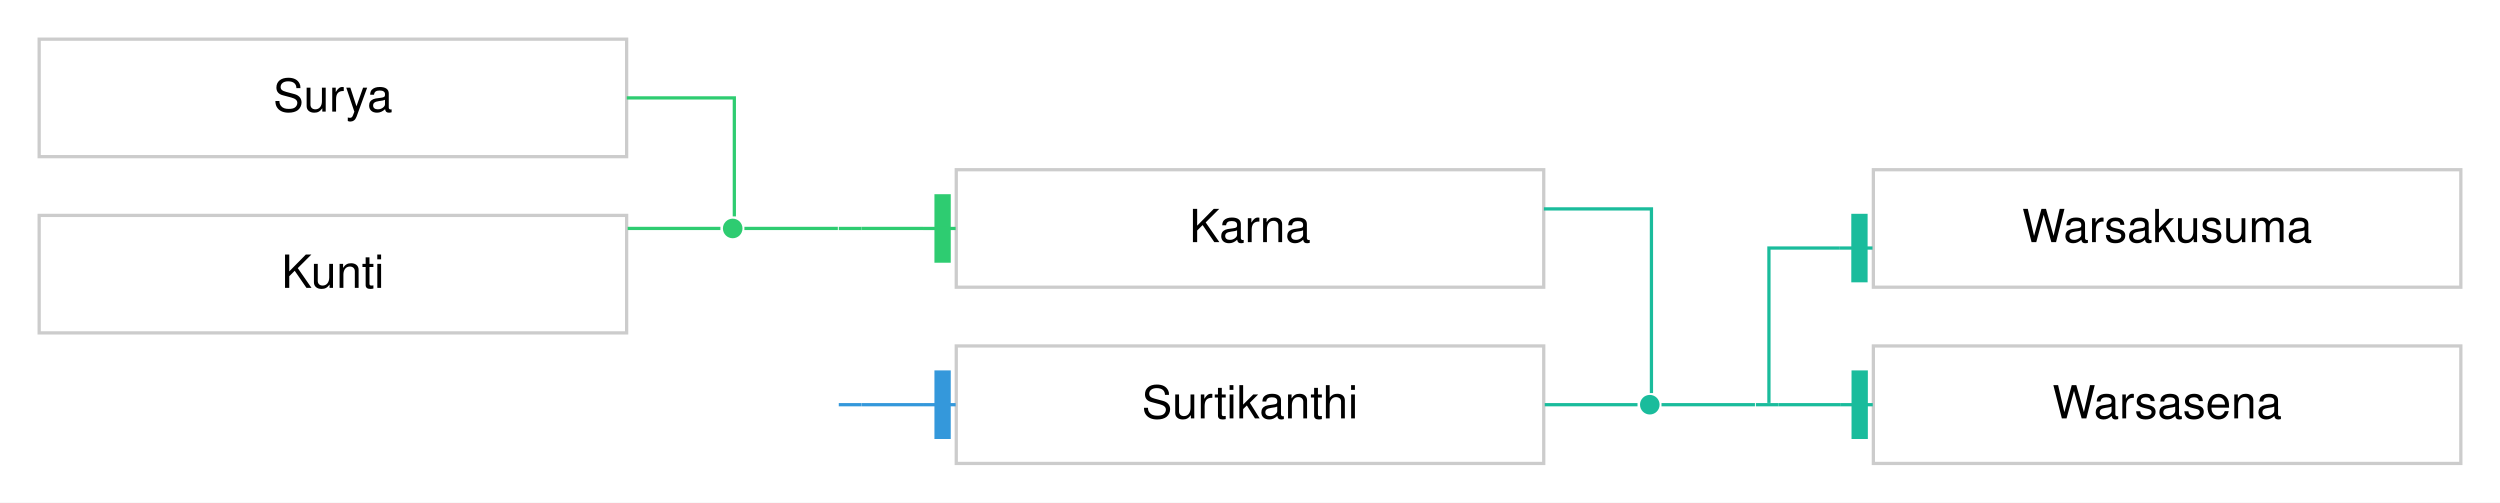
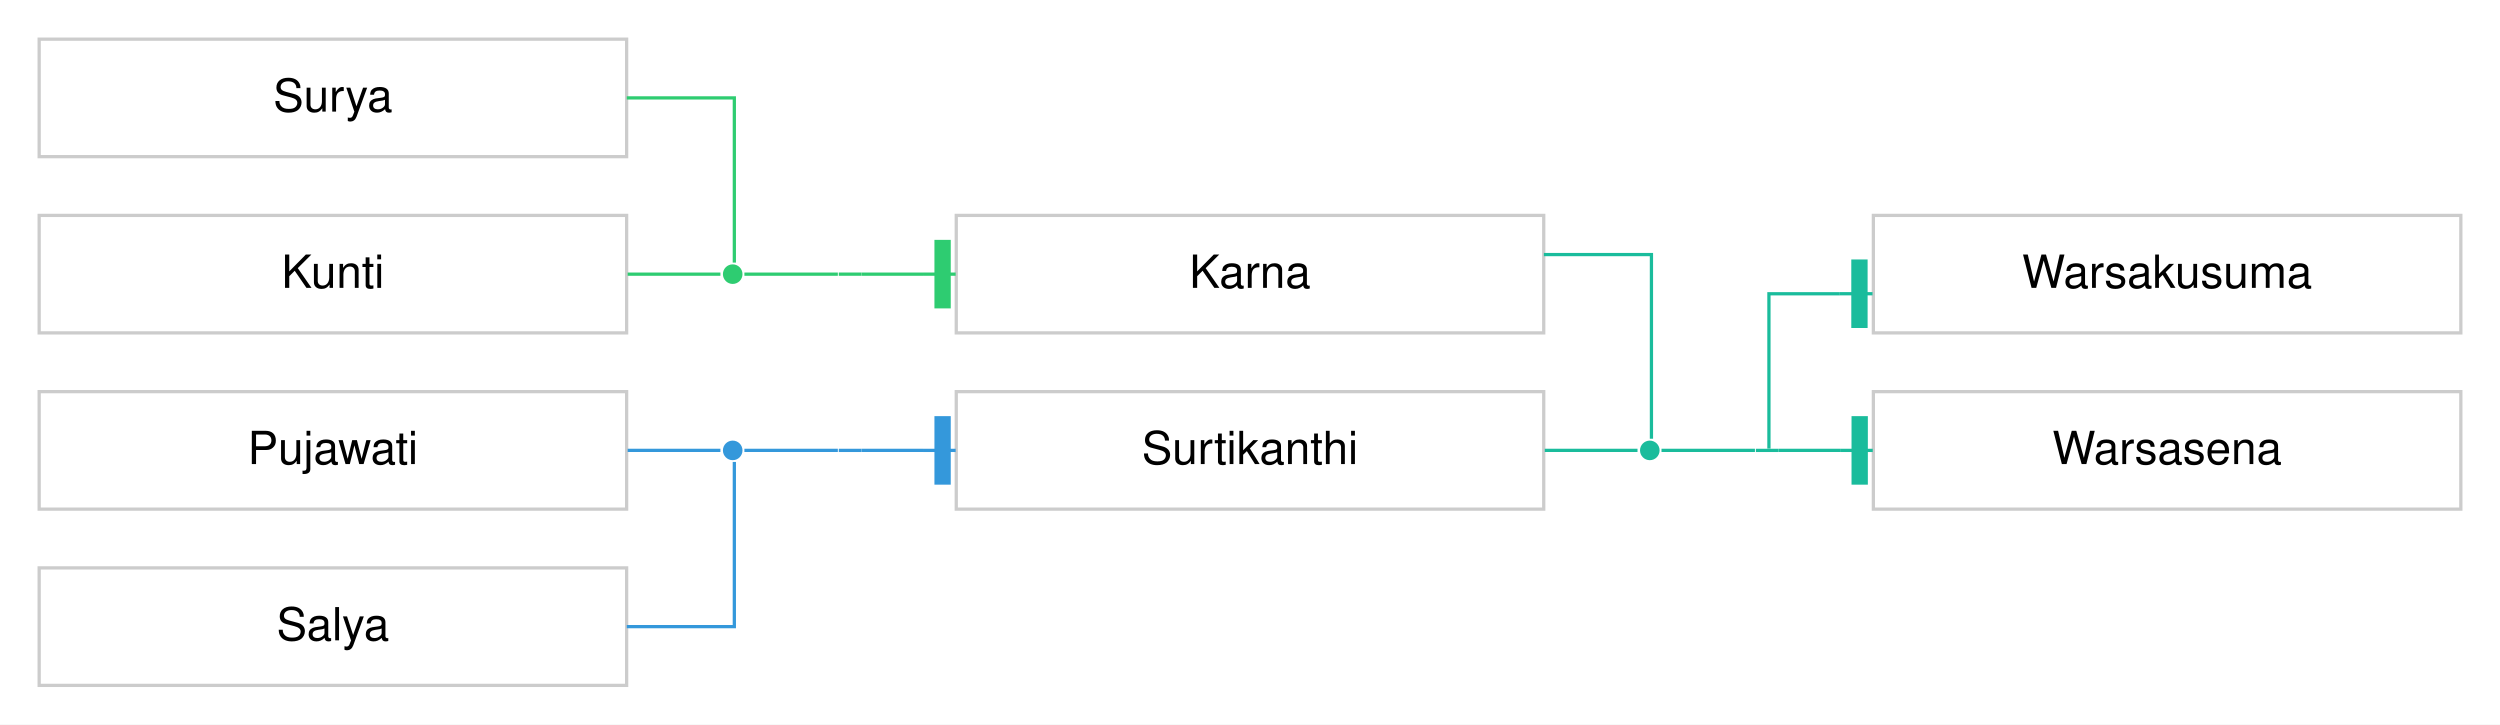
- <svg xmlns="http://www.w3.org/2000/svg" width="766pt" height="154pt" viewBox="0.00 0.00 766.00 154.00">
-   <g id="graph0" class="graph" transform="scale(1 1) rotate(0) translate(4 150)">
-     <polygon fill="white" stroke="none" points="-4,4 -4,-150 762,-150 762,4 -4,4" />
+ <svg xmlns="http://www.w3.org/2000/svg" width="766pt" height="222pt" viewBox="0.00 0.00 766.00 222.00">
+   <g id="graph0" class="graph" transform="scale(1 1) rotate(0) translate(4 218)">
+     <polygon fill="white" stroke="none" points="-4,4 -4,-218 762,-218 762,4 -4,4" />
    <g id="clust1" class="cluster" />
    <g id="clust4" class="cluster" />
    <g id="clust7" class="cluster" />
    <g id="node1" class="node">
-       <ellipse fill="#1abc9c" stroke="white" cx="501.5" cy="-26" rx="3.5" ry="3.5" />
+       <ellipse fill="#1abc9c" stroke="white" cx="501.5" cy="-80" rx="3.5" ry="3.5" />
    </g>
    <g id="node4" class="node">
-       <polygon fill="#1abc9c" stroke="#cccccc" stroke-width="0" points="541,-26.5 534,-26.5 534,-25.5 541,-25.5 541,-26.5" />
+       <polygon fill="#1abc9c" stroke="#cccccc" stroke-width="0" points="541,-80.5 534,-80.5 534,-79.5 541,-79.5 541,-80.5" />
    </g>
    <g id="edge3" class="edge">
-       <path fill="none" stroke="#1abc9c" d="M505.083,-26C511.913,-26 526.732,-26 533.715,-26" />
+       <path fill="none" stroke="#1abc9c" d="M505.083,-80C511.913,-80 526.732,-80 533.715,-80" />
    </g>
    <g id="node2" class="node">
-       <polygon fill="white" stroke="#cccccc" points="469,-98 289,-98 289,-62 469,-62 469,-98" />
-       <text text-anchor="middle" x="379" y="-75.8" font-family="Helvetica, Arial, sans-serif" font-size="14.00">Karna</text>
+       <polygon fill="white" stroke="#cccccc" points="469,-152 289,-152 289,-116 469,-116 469,-152" />
+       <text text-anchor="middle" x="379" y="-129.8" font-family="Helvetica, Arial, sans-serif" font-size="14.00">Karna</text>
    </g>
    <g id="edge1" class="edge">
-       <path fill="none" stroke="#1abc9c" d="M469.038,-86C487.794,-86 502,-86 502,-86 502,-86 502,-42.49 502,-29.574" />
+       <path fill="none" stroke="#1abc9c" d="M469.038,-140C487.794,-140 502,-140 502,-140 502,-140 502,-96.49 502,-83.574" />
    </g>
    <g id="node3" class="node">
-       <polygon fill="white" stroke="#cccccc" points="469,-44 289,-44 289,-8 469,-8 469,-44" />
-       <text text-anchor="middle" x="379" y="-21.8" font-family="Helvetica, Arial, sans-serif" font-size="14.00">Surtikanthi</text>
+       <polygon fill="white" stroke="#cccccc" points="469,-98 289,-98 289,-62 469,-62 469,-98" />
+       <text text-anchor="middle" x="379" y="-75.8" font-family="Helvetica, Arial, sans-serif" font-size="14.00">Surtikanthi</text>
    </g>
    <g id="edge2" class="edge">
-       <path fill="none" stroke="#1abc9c" d="M469.315,-26C481.938,-26 492.417,-26 497.733,-26" />
+       <path fill="none" stroke="#1abc9c" d="M469.315,-80C481.938,-80 492.417,-80 497.733,-80" />
    </g>
    <g id="node5" class="node">
-       <polygon fill="white" stroke="#cccccc" points="750,-44 570,-44 570,-8 750,-8 750,-44" />
-       <text text-anchor="middle" x="660" y="-21.8" font-family="Helvetica, Arial, sans-serif" font-size="14.00">Warsasena</text>
+       <polygon fill="white" stroke="#cccccc" points="750,-98 570,-98 570,-62 750,-62 750,-98" />
+       <text text-anchor="middle" x="660" y="-75.8" font-family="Helvetica, Arial, sans-serif" font-size="14.00">Warsasena</text>
    </g>
    <g id="edge4" class="edge">
-       <path fill="none" stroke="#1abc9c" d="M541.034,-26C541.034,-26 559.811,-26 559.811,-26" />
-       <polygon fill="#1abc9c" stroke="#1abc9c" points="567.81,-16 567.811,-36 563.811,-36 563.81,-16 567.81,-16" />
-       <polyline fill="none" stroke="#1abc9c" points="569.811,-26 559.811,-26 " />
+       <path fill="none" stroke="#1abc9c" d="M541.034,-80C541.034,-80 559.811,-80 559.811,-80" />
+       <polygon fill="#1abc9c" stroke="#1abc9c" points="567.81,-70 567.811,-90 563.811,-90 563.81,-70 567.81,-70" />
+       <polyline fill="none" stroke="#1abc9c" points="569.811,-80 559.811,-80 " />
    </g>
    <g id="node6" class="node">
-       <polygon fill="white" stroke="#cccccc" points="750,-98 570,-98 570,-62 750,-62 750,-98" />
-       <text text-anchor="middle" x="660" y="-75.8" font-family="Helvetica, Arial, sans-serif" font-size="14.00">Warsakusuma</text>
+       <polygon fill="white" stroke="#cccccc" points="750,-152 570,-152 570,-116 750,-116 750,-152" />
+       <text text-anchor="middle" x="660" y="-129.8" font-family="Helvetica, Arial, sans-serif" font-size="14.00">Warsakusuma</text>
    </g>
    <g id="edge5" class="edge">
-       <path fill="none" stroke="#1abc9c" d="M538,-26.539C538,-31.812 538,-74 538,-74 538,-74 559.736,-74 559.736,-74" />
-       <polygon fill="#1abc9c" stroke="#1abc9c" points="567.735,-64 567.736,-84 563.736,-84 563.735,-64 567.735,-64" />
-       <polyline fill="none" stroke="#1abc9c" points="569.736,-74 559.736,-74 " />
+       <path fill="none" stroke="#1abc9c" d="M538,-80.539C538,-85.812 538,-128 538,-128 538,-128 559.736,-128 559.736,-128" />
+       <polygon fill="#1abc9c" stroke="#1abc9c" points="567.735,-118 567.736,-138 563.736,-138 563.735,-118 567.735,-118" />
+       <polyline fill="none" stroke="#1abc9c" points="569.736,-128 559.736,-128 " />
    </g>
    <g id="node7" class="node">
-       <ellipse fill="#2ecc71" stroke="white" cx="220.5" cy="-80" rx="3.5" ry="3.5" />
+       <ellipse fill="#2ecc71" stroke="white" cx="220.5" cy="-134" rx="3.5" ry="3.5" />
    </g>
    <g id="node10" class="node">
-       <polygon fill="#2ecc71" stroke="#cccccc" stroke-width="0" points="260,-80.5 253,-80.5 253,-79.5 260,-79.5 260,-80.5" />
+       <polygon fill="#2ecc71" stroke="#cccccc" stroke-width="0" points="260,-134.5 253,-134.5 253,-133.5 260,-133.5 260,-134.5" />
    </g>
    <g id="edge8" class="edge">
-       <path fill="none" stroke="#2ecc71" d="M224.083,-80C230.913,-80 245.732,-80 252.715,-80" />
+       <path fill="none" stroke="#2ecc71" d="M224.083,-134C230.913,-134 245.732,-134 252.715,-134" />
    </g>
    <g id="node8" class="node">
-       <polygon fill="white" stroke="#cccccc" points="188,-138 8,-138 8,-102 188,-102 188,-138" />
-       <text text-anchor="middle" x="98" y="-115.8" font-family="Helvetica, Arial, sans-serif" font-size="14.00">Surya</text>
+       <polygon fill="white" stroke="#cccccc" points="188,-206 8,-206 8,-170 188,-170 188,-206" />
+       <text text-anchor="middle" x="98" y="-183.8" font-family="Helvetica, Arial, sans-serif" font-size="14.00">Surya</text>
    </g>
    <g id="edge6" class="edge">
-       <path fill="none" stroke="#2ecc71" d="M188.038,-120C206.794,-120 221,-120 221,-120 221,-120 221,-93.594 221,-83.691" />
+       <path fill="none" stroke="#2ecc71" d="M188.038,-188C206.794,-188 221,-188 221,-188 221,-188 221,-149.557 221,-137.543" />
    </g>
    <g id="node9" class="node">
-       <polygon fill="white" stroke="#cccccc" points="188,-84 8,-84 8,-48 188,-48 188,-84" />
-       <text text-anchor="middle" x="98" y="-61.8" font-family="Helvetica, Arial, sans-serif" font-size="14.00">Kunti</text>
+       <polygon fill="white" stroke="#cccccc" points="188,-152 8,-152 8,-116 188,-116 188,-152" />
+       <text text-anchor="middle" x="98" y="-129.8" font-family="Helvetica, Arial, sans-serif" font-size="14.00">Kunti</text>
    </g>
    <g id="edge7" class="edge">
-       <path fill="none" stroke="#2ecc71" d="M188.315,-80C200.938,-80 211.417,-80 216.733,-80" />
+       <path fill="none" stroke="#2ecc71" d="M188.315,-134C200.938,-134 211.417,-134 216.733,-134" />
    </g>
    <g id="edge9" class="edge">
-       <path fill="none" stroke="#2ecc71" d="M260.034,-80C260.034,-80 278.811,-80 278.811,-80" />
-       <polygon fill="#2ecc71" stroke="#2ecc71" points="286.81,-70 286.811,-90 282.811,-90 282.81,-70 286.81,-70" />
-       <polyline fill="none" stroke="#2ecc71" points="288.811,-80 278.811,-80 " />
+       <path fill="none" stroke="#2ecc71" d="M260.034,-134C260.034,-134 278.811,-134 278.811,-134" />
+       <polygon fill="#2ecc71" stroke="#2ecc71" points="286.81,-124 286.811,-144 282.811,-144 282.81,-124 286.81,-124" />
+       <polyline fill="none" stroke="#2ecc71" points="288.811,-134 278.811,-134 " />
    </g>
    <g id="node11" class="node">
-       <polygon fill="#3498db" stroke="#cccccc" stroke-width="0" points="260,-26.5 253,-26.5 253,-25.5 260,-25.5 260,-26.5" />
+       <ellipse fill="#3498db" stroke="white" cx="220.5" cy="-80" rx="3.5" ry="3.5" />
+     </g>
+     <g id="node14" class="node">
+       <polygon fill="#3498db" stroke="#cccccc" stroke-width="0" points="260,-80.5 253,-80.5 253,-79.5 260,-79.5 260,-80.5" />
+     </g>
+     <g id="edge12" class="edge">
+       <path fill="none" stroke="#3498db" d="M224.083,-80C230.913,-80 245.732,-80 252.715,-80" />
+     </g>
+     <g id="node12" class="node">
+       <polygon fill="white" stroke="#cccccc" points="188,-98 8,-98 8,-62 188,-62 188,-98" />
+       <text text-anchor="middle" x="98" y="-75.8" font-family="Helvetica, Arial, sans-serif" font-size="14.00">Pujawati</text>
    </g>
    <g id="edge10" class="edge">
-       <path fill="none" stroke="#3498db" d="M260.034,-26C260.034,-26 278.811,-26 278.811,-26" />
-       <polygon fill="#3498db" stroke="#3498db" points="286.81,-16 286.811,-36 282.811,-36 282.81,-16 286.81,-16" />
-       <polyline fill="none" stroke="#3498db" points="288.811,-26 278.811,-26 " />
+       <path fill="none" stroke="#3498db" d="M188.315,-80C200.938,-80 211.417,-80 216.733,-80" />
+     </g>
+     <g id="node13" class="node">
+       <polygon fill="white" stroke="#cccccc" points="188,-44 8,-44 8,-8 188,-8 188,-44" />
+       <text text-anchor="middle" x="98" y="-21.8" font-family="Helvetica, Arial, sans-serif" font-size="14.00">Salya</text>
+     </g>
+     <g id="edge11" class="edge">
+       <path fill="none" stroke="#3498db" d="M188.038,-26C206.794,-26 221,-26 221,-26 221,-26 221,-64.443 221,-76.457" />
+     </g>
+     <g id="edge13" class="edge">
+       <path fill="none" stroke="#3498db" d="M260.034,-80C260.034,-80 278.811,-80 278.811,-80" />
+       <polygon fill="#3498db" stroke="#3498db" points="286.81,-70 286.811,-90 282.811,-90 282.81,-70 286.81,-70" />
+       <polyline fill="none" stroke="#3498db" points="288.811,-80 278.811,-80 " />
    </g>
  </g>
</svg>
